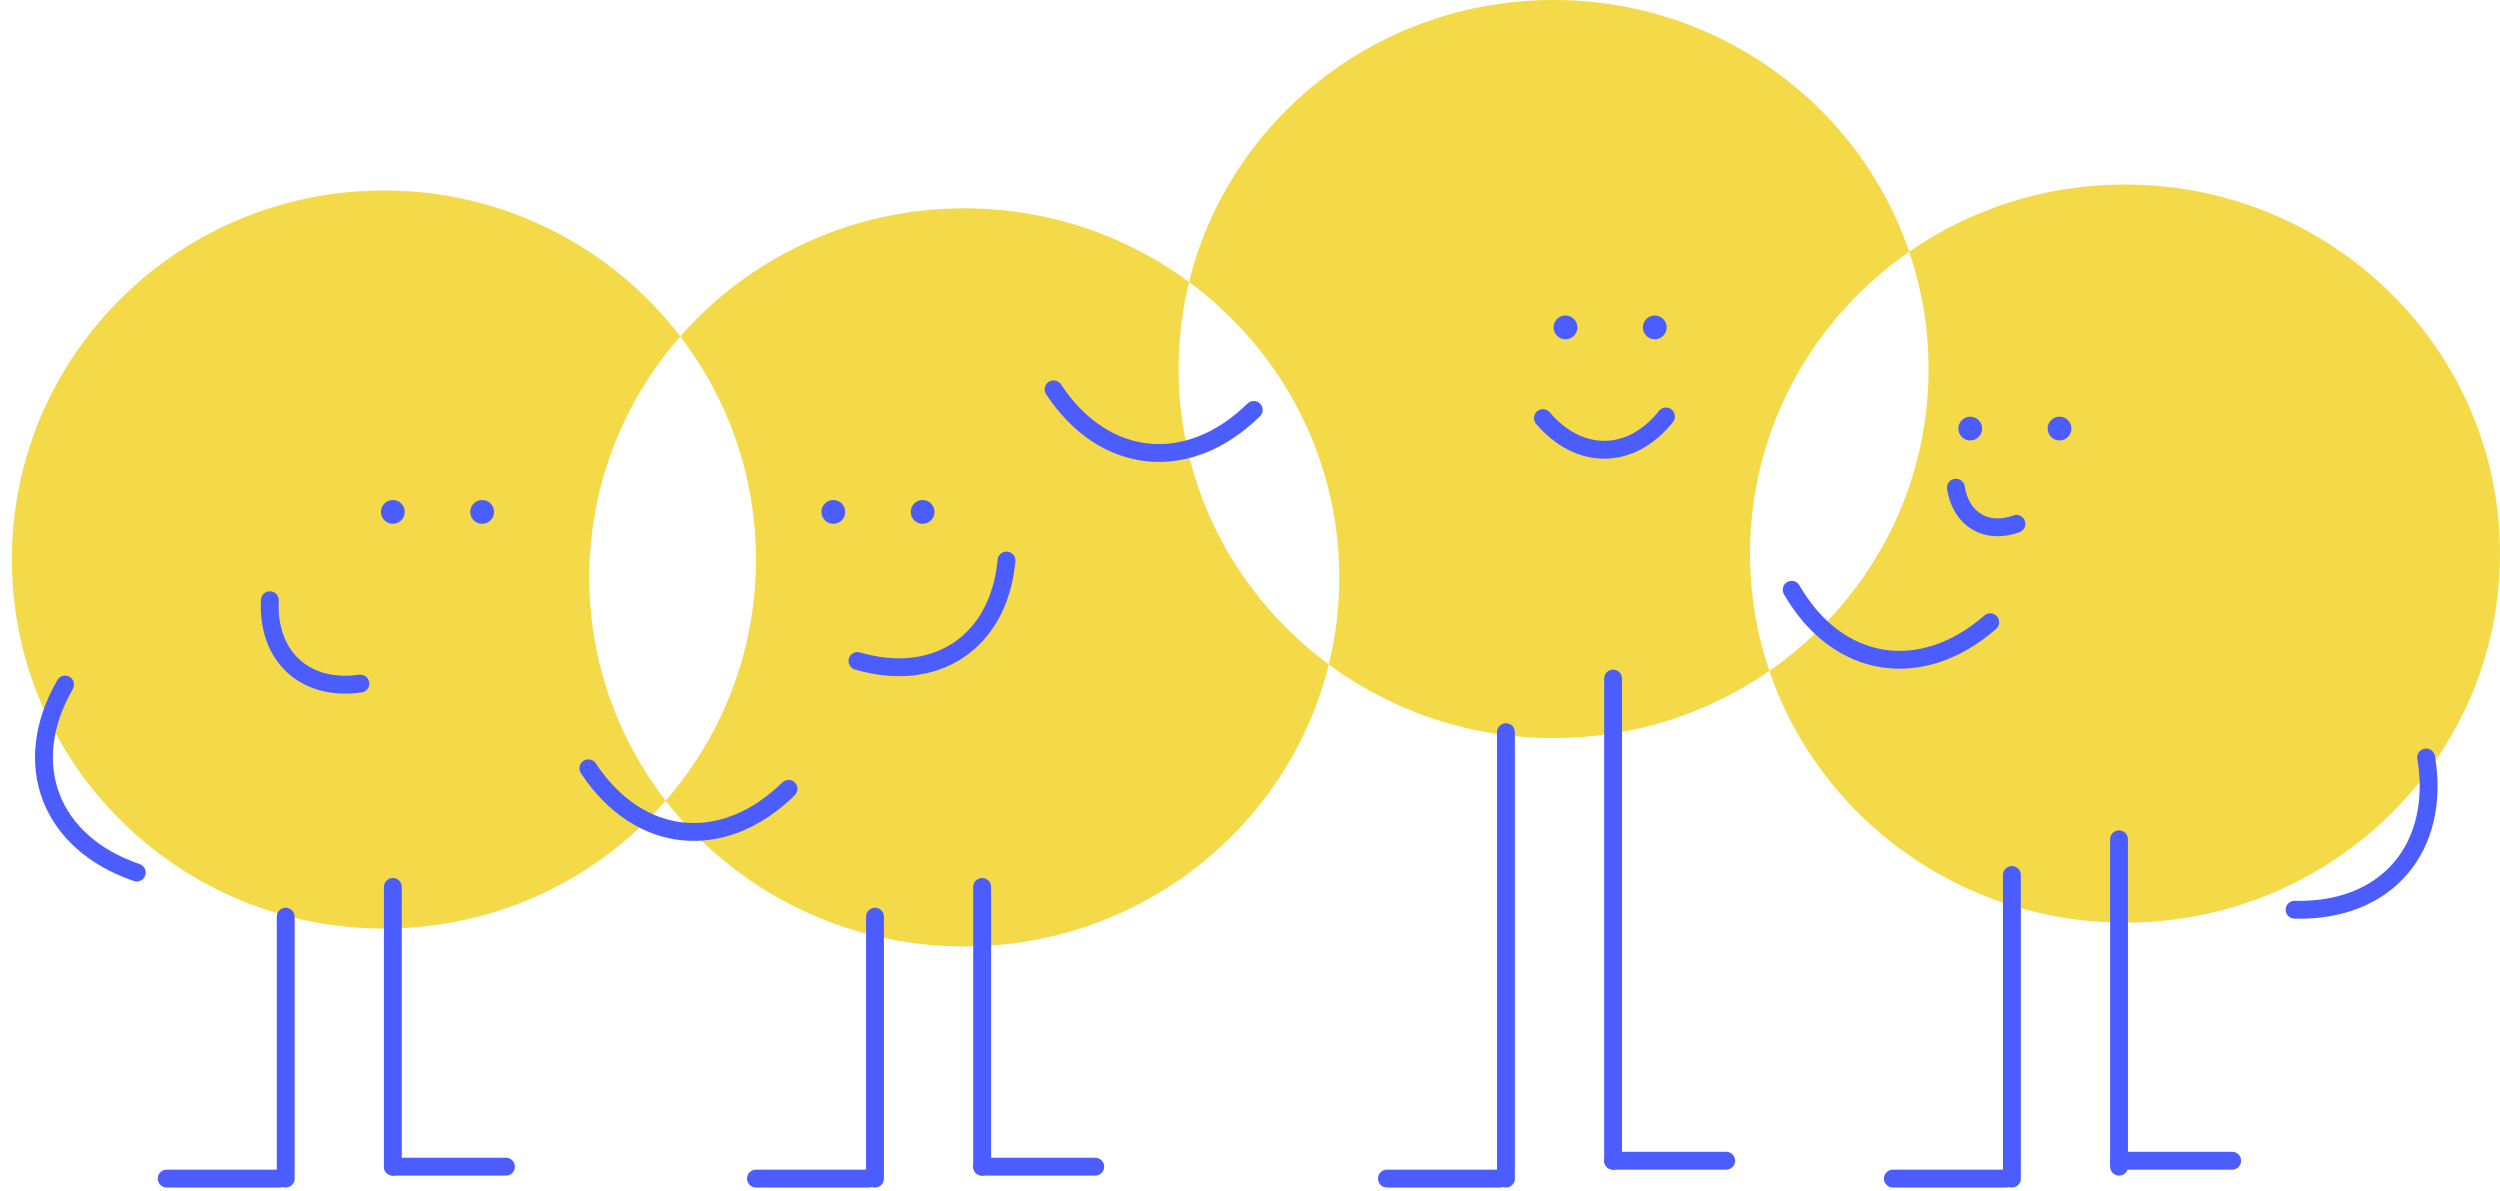
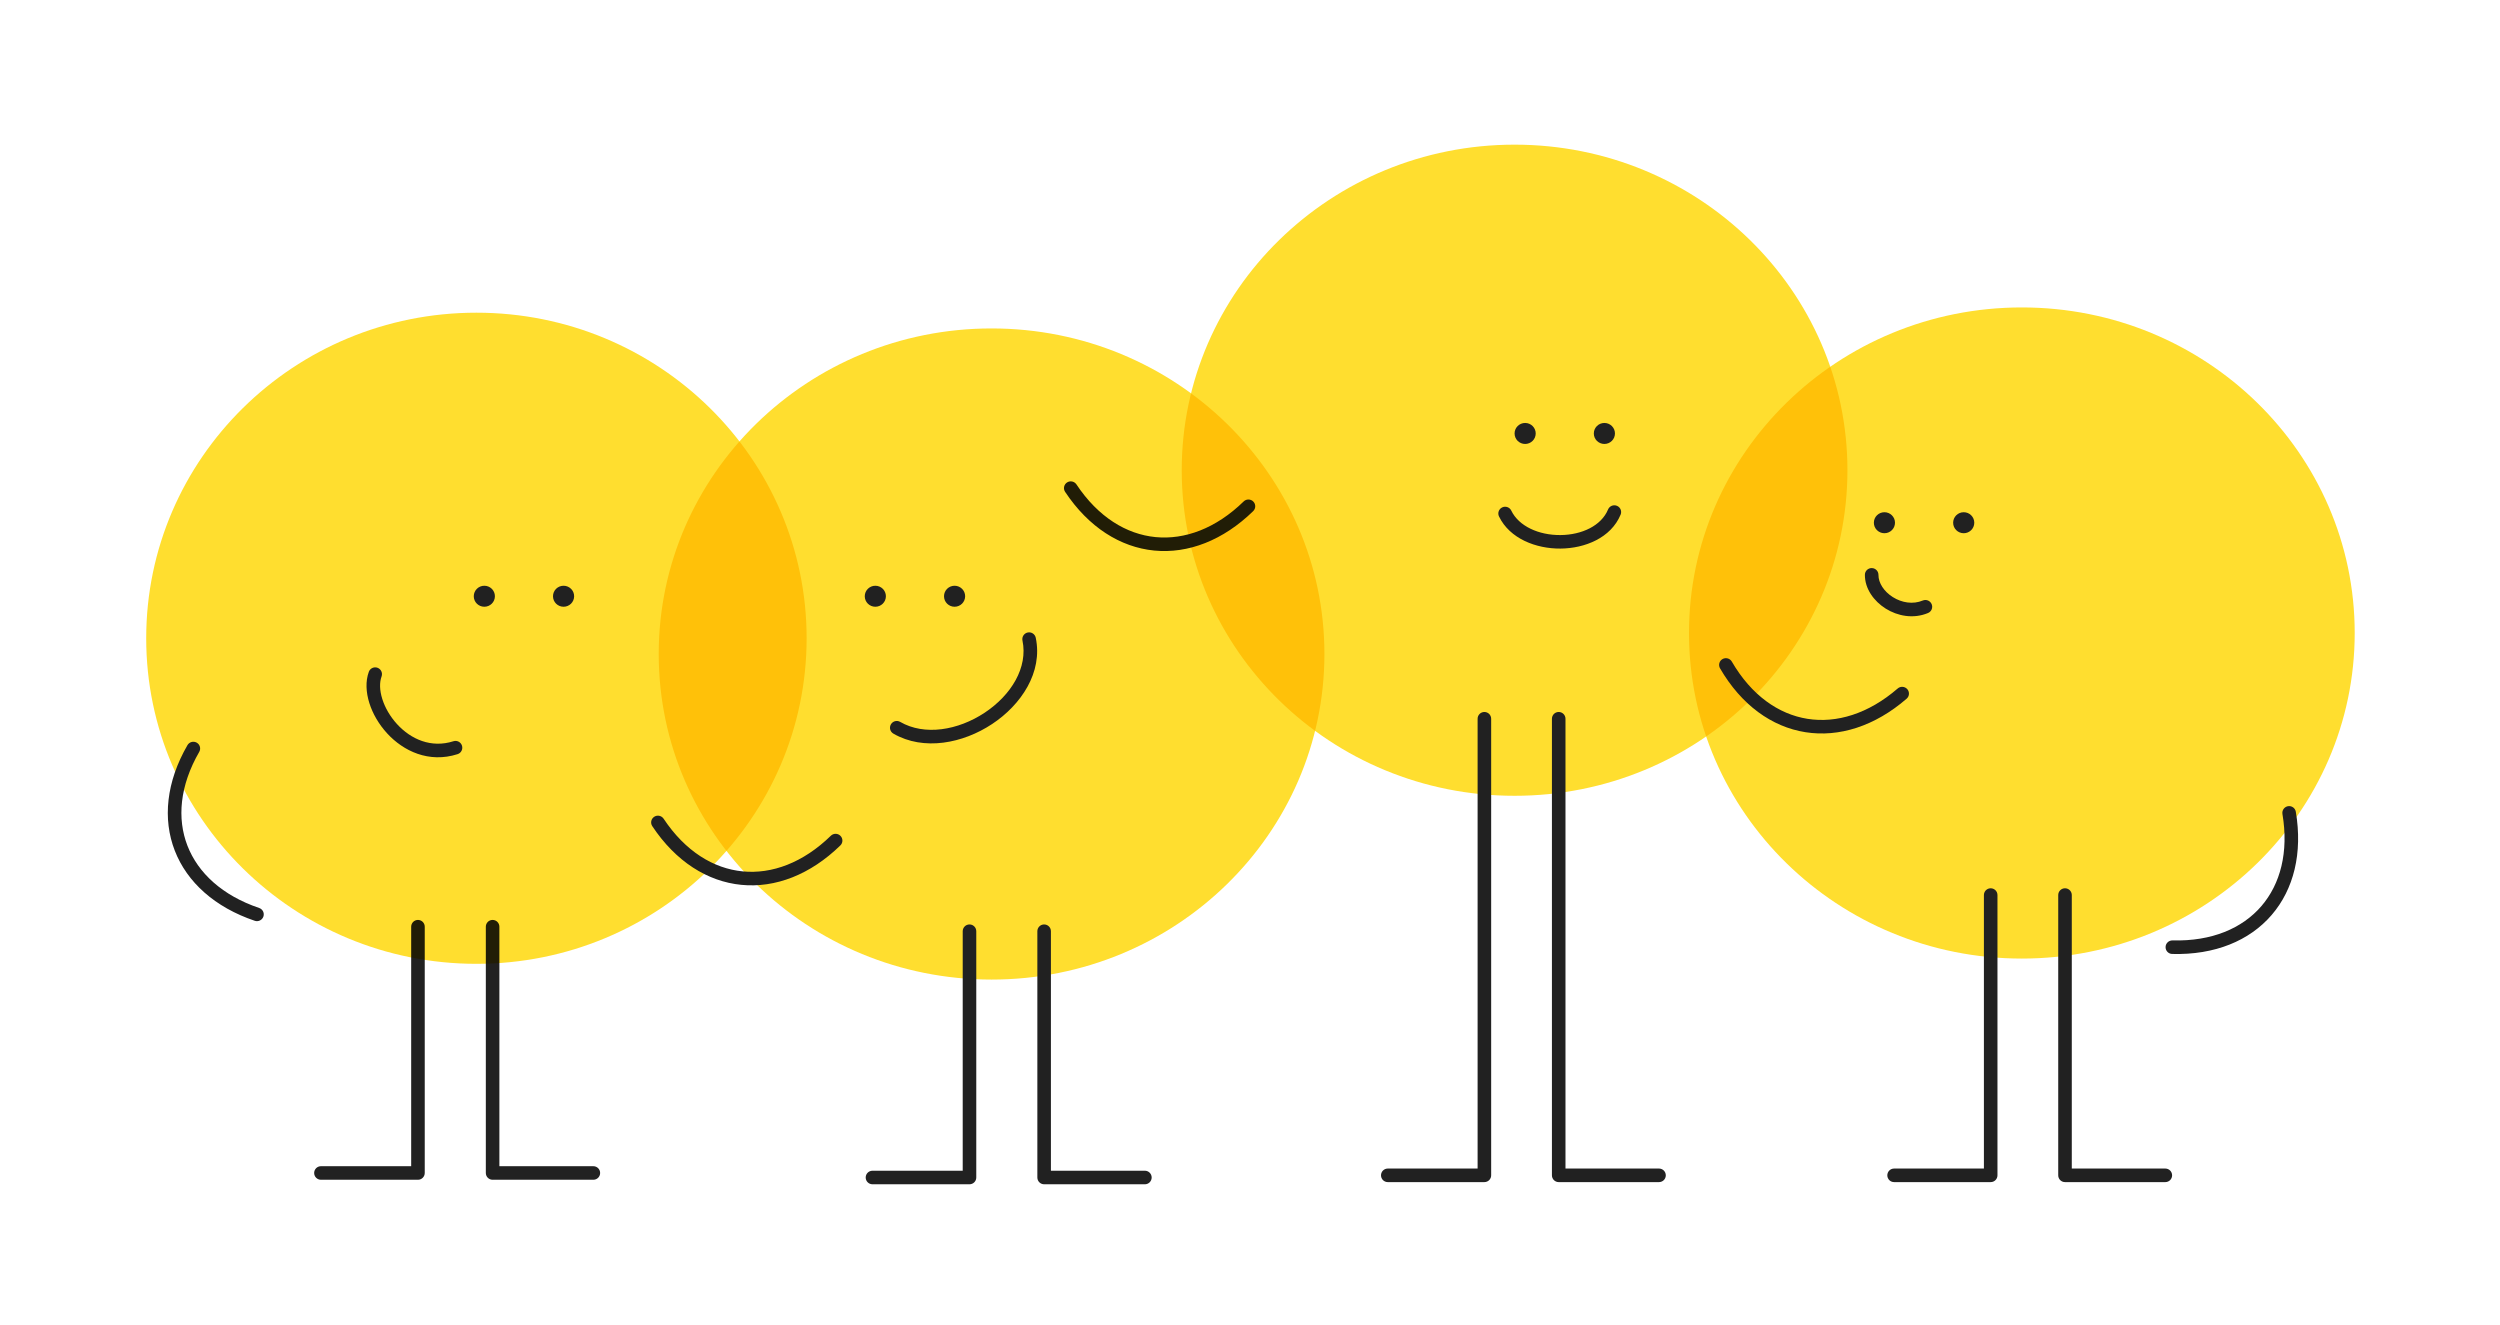
- <svg xmlns="http://www.w3.org/2000/svg" width="420" height="200" viewBox="0 0 420 200" fill="none">
-   <path fill-rule="evenodd" clip-rule="evenodd" d="M261 0C288.791 0 312.379 17.709 320.749 42.286C304.569 53.508 294 72.04 294 93C294 99.892 295.143 106.521 297.251 112.714C287 119.824 274.495 124 261 124C246.833 124 233.759 119.398 223.236 111.631C224.389 106.94 225 102.04 225 97C225 76.7 215.087 58.679 199.764 47.369C206.446 20.188 231.327 0 261 0ZM114.286 56.513C125.839 43.339 142.93 35 162 35C176.167 35 189.241 39.602 199.764 47.369C198.611 52.06 198 56.96 198 62C198 82.3 207.913 100.321 223.236 111.631C216.554 138.812 191.673 159 162 159C141.525 159 123.332 149.388 111.825 134.499C121.281 123.635 127 109.48 127 94C127 79.913 122.264 66.924 114.286 56.513ZM114.286 56.513C104.76 67.376 99 81.526 99 97C99 111.092 103.777 124.086 111.825 134.499C100.364 147.666 83.413 156 64.5 156C29.982 156 2 128.242 2 94C2 59.758 29.982 32 64.5 32C84.817 32 102.871 41.617 114.286 56.513ZM297.251 112.714C305.621 137.291 329.209 155 357 155C391.794 155 420 127.242 420 93C420 58.758 391.794 31 357 31C343.505 31 331 35.176 320.749 42.286C322.857 48.479 324 55.108 324 62C324 82.96 313.431 101.492 297.251 112.714Z" fill="#F4D949" />
-   <path d="M66 149V196" stroke="#4B5DFF" stroke-width="3" stroke-linecap="round" />
-   <path d="M165 149V196" stroke="#4B5DFF" stroke-width="3" stroke-linecap="round" />
-   <path d="M271 114V195" stroke="#4B5DFF" stroke-width="3" stroke-linecap="round" />
-   <path d="M66 196H85" stroke="#4B5DFF" stroke-width="3" stroke-linecap="round" />
-   <path d="M356 141V196" stroke="#4B5DFF" stroke-width="3" stroke-linecap="round" />
-   <path d="M271 195H290" stroke="#4B5DFF" stroke-width="3" stroke-linecap="round" />
-   <path d="M165 196H184" stroke="#4B5DFF" stroke-width="3" stroke-linecap="round" />
-   <path d="M48 154V198" stroke="#4B5DFF" stroke-width="3" stroke-linecap="round" />
-   <path d="M356 195H375" stroke="#4B5DFF" stroke-width="3" stroke-linecap="round" />
-   <path d="M253 123V198" stroke="#4B5DFF" stroke-width="3" stroke-linecap="round" />
-   <path d="M28 198H47" stroke="#4B5DFF" stroke-width="3" stroke-linecap="round" />
-   <path d="M147 154V198" stroke="#4B5DFF" stroke-width="3" stroke-linecap="round" />
-   <path d="M338 147V198" stroke="#4B5DFF" stroke-width="3" stroke-linecap="round" />
-   <path d="M45.339 100.834C44.851 110.196 51.156 116.17 60.543 114.842" stroke="#4B5DFF" stroke-width="3" stroke-linecap="round" />
-   <path d="M233 198H252" stroke="#4B5DFF" stroke-width="3" stroke-linecap="round" />
-   <path d="M127 198H146" stroke="#4B5DFF" stroke-width="3" stroke-linecap="round" />
-   <path d="M22.974 146.586C8.463 141.647 3.217 128.447 10.931 115" stroke="#4B5DFF" stroke-width="3" stroke-linecap="round" />
-   <path d="M132.474 132.53C121.535 143.267 107.386 142.013 98.847 129.075" stroke="#4B5DFF" stroke-width="3" stroke-linecap="round" />
-   <path d="M318 198H337" stroke="#4B5DFF" stroke-width="3" stroke-linecap="round" />
-   <path d="M259.213 70.241C265.292 77.376 273.978 77.383 279.884 69.967" stroke="#4B5DFF" stroke-width="3" stroke-linecap="round" />
-   <path d="M328.592 81.926C329.414 87.234 333.65 89.848 338.761 88.004" stroke="#4B5DFF" stroke-width="3" stroke-linecap="round" />
-   <path d="M144.048 111.044C157.189 114.901 167.812 107.958 169.096 94.167" stroke="#4B5DFF" stroke-width="3" stroke-linecap="round" />
-   <circle cx="66" cy="86" r="2" fill="#4B5DFF" />
-   <path d="M210.627 68.866C199.687 79.603 185.538 78.35 177 65.411" stroke="#4B5DFF" stroke-width="3" stroke-linecap="round" />
-   <path d="M334.359 104.538C322.798 114.603 308.749 112.507 300.998 99.082" stroke="#4B5DFF" stroke-width="3" stroke-linecap="round" />
-   <path d="M407.59 127.256C410.119 142.374 400.984 153.25 385.487 152.833" stroke="#4B5DFF" stroke-width="3" stroke-linecap="round" />
-   <circle cx="81" cy="86" r="2" fill="#4B5DFF" />
-   <circle cx="140" cy="86" r="2" fill="#4B5DFF" />
-   <circle cx="263" cy="55" r="2" fill="#4B5DFF" />
-   <circle cx="331" cy="72" r="2" fill="#4B5DFF" />
-   <circle cx="278" cy="55" r="2" fill="#4B5DFF" />
-   <circle cx="155" cy="86" r="2" fill="#4B5DFF" />
-   <circle cx="346" cy="72" r="2" fill="#4B5DFF" />
+ <svg xmlns="http://www.w3.org/2000/svg" width="453" height="240" viewBox="0 0 453 240" fill="none">
+   <g style="mix-blend-mode:multiply">
+     <ellipse rx="60.313" ry="58.993" transform="matrix(1 0 0 -1 366.36 114.7)" fill="#FFDE2F" />
+   </g>
+   <path fill-rule="evenodd" clip-rule="evenodd" d="M350.016 109.471C350.281 110.096 349.988 110.815 349.362 111.077C346.695 112.195 343.829 111.625 341.682 110.275C339.56 108.941 337.896 106.681 337.918 104.148C337.924 103.471 338.479 102.928 339.159 102.935C339.838 102.943 340.384 103.499 340.378 104.177C340.366 105.605 341.347 107.167 342.99 108.2C344.607 109.217 346.626 109.559 348.403 108.814C349.029 108.552 349.751 108.846 350.016 109.471Z" fill="#212121" />
+   <path fill-rule="evenodd" clip-rule="evenodd" d="M392.402 171.597C392.384 172.276 392.919 172.84 393.597 172.858C401.312 173.065 407.589 170.473 411.612 165.807C415.633 161.144 417.261 154.57 416.002 147.089C415.889 146.42 415.255 145.969 414.586 146.082C413.917 146.195 413.466 146.829 413.578 147.498C414.741 154.401 413.207 160.195 409.751 164.203C406.297 168.209 400.785 170.592 393.664 170.402C392.985 170.384 392.42 170.919 392.402 171.597Z" fill="#212121" />
+   <ellipse cx="341.458" cy="94.718" rx="1.915" ry="1.903" fill="#212121" />
+   <ellipse cx="355.825" cy="94.718" rx="1.915" ry="1.903" fill="#212121" />
+   <path fill-rule="evenodd" clip-rule="evenodd" d="M360.713 160.956C361.391 160.956 361.941 161.506 361.941 162.184V212.969C361.941 213.648 361.391 214.198 360.713 214.198H343.209C342.531 214.198 341.98 213.648 341.98 212.969C341.98 212.291 342.531 211.741 343.209 211.741H359.484V162.184C359.484 161.506 360.034 160.956 360.713 160.956ZM374.179 160.956C374.858 160.956 375.408 161.506 375.408 162.184V211.741H392.356C393.034 211.741 393.585 212.291 393.585 212.969C393.585 213.648 393.034 214.198 392.356 214.198H374.179C373.5 214.198 372.95 213.648 372.95 212.969V162.184C372.95 161.506 373.5 160.956 374.179 160.956Z" fill="#212121" />
+   <g style="mix-blend-mode:multiply">
+     <ellipse rx="60.313" ry="58.993" transform="matrix(1 0 0 -1 274.442 85.2046)" fill="#FFDE2F" />
+   </g>
+   <path fill-rule="evenodd" clip-rule="evenodd" d="M312.118 119.425C311.529 119.762 311.328 120.512 311.669 121.099C315.53 127.746 321.041 131.708 327.146 132.675C333.246 133.641 339.729 131.582 345.482 126.605C345.995 126.162 346.048 125.387 345.601 124.876C345.154 124.364 344.376 124.309 343.864 124.753C338.548 129.352 332.773 131.085 327.526 130.254C322.284 129.424 317.36 126.002 313.801 119.875C313.46 119.289 312.706 119.087 312.118 119.425Z" fill="#212121" />
+   <path fill-rule="evenodd" clip-rule="evenodd" d="M292.987 91.651C293.616 91.907 293.916 92.623 293.657 93.249C291.91 97.469 287.179 99.368 282.764 99.403C278.349 99.437 273.562 97.617 271.617 93.575C271.323 92.965 271.583 92.233 272.197 91.94C272.811 91.648 273.547 91.905 273.84 92.515C275.209 95.36 278.837 96.983 282.748 96.953C286.66 96.922 290.166 95.247 291.378 92.319C291.638 91.693 292.358 91.394 292.987 91.651Z" fill="#212121" />
+   <path fill-rule="evenodd" clip-rule="evenodd" d="M193.345 87.425C192.777 87.797 192.622 88.558 192.997 89.123C197.251 95.529 202.989 99.157 209.141 99.76C215.288 100.362 221.637 97.922 227.081 92.612C227.566 92.139 227.573 91.363 227.096 90.879C226.619 90.395 225.839 90.387 225.354 90.86C220.324 95.766 214.664 97.839 209.377 97.321C204.095 96.803 198.973 93.68 195.052 87.775C194.676 87.21 193.912 87.053 193.345 87.425Z" fill="#212121" />
+   <ellipse cx="276.356" cy="78.543" rx="1.915" ry="1.903" fill="#212121" />
+   <ellipse cx="290.715" cy="78.543" rx="1.915" ry="1.903" fill="#212121" />
+   <path fill-rule="evenodd" clip-rule="evenodd" d="M268.971 129.01C269.649 129.01 270.199 129.561 270.199 130.239V212.97C270.199 213.648 269.649 214.198 268.971 214.198H251.467C250.788 214.198 250.238 213.648 250.238 212.97C250.238 212.291 250.788 211.741 251.467 211.741H267.742V130.239C267.742 129.561 268.292 129.01 268.971 129.01ZM282.437 129.01C283.115 129.01 283.666 129.561 283.666 130.239V211.741H300.614C301.292 211.741 301.842 212.291 301.842 212.97C301.842 213.648 301.292 214.198 300.614 214.198H282.437C281.758 214.198 281.208 213.648 281.208 212.97V130.239C281.208 129.561 281.758 129.01 282.437 129.01Z" fill="#212121" />
+   <g style="mix-blend-mode:multiply">
+     <ellipse rx="60.313" ry="58.993" transform="matrix(1 0 0 -1 179.672 118.506)" fill="#FFDE2F" />
+   </g>
+   <path fill-rule="evenodd" clip-rule="evenodd" d="M175.672 167.509C176.35 167.509 176.901 168.059 176.901 168.737V213.363C176.901 214.042 176.35 214.592 175.672 214.592H158.092C157.413 214.592 156.863 214.042 156.863 213.363C156.863 212.685 157.413 212.135 158.092 212.135H174.443V168.737C174.443 168.059 174.993 167.509 175.672 167.509ZM189.197 167.509C189.875 167.509 190.426 168.059 190.426 168.737V212.135H207.453C208.132 212.135 208.682 212.685 208.682 213.363C208.682 214.042 208.132 214.592 207.453 214.592H189.197C188.518 214.592 187.968 214.042 187.968 213.363V168.737C187.968 168.059 188.518 167.509 189.197 167.509Z" fill="#212121" />
+   <path fill-rule="evenodd" clip-rule="evenodd" d="M186.222 114.608C186.886 114.468 187.538 114.893 187.677 115.557C188.991 121.826 185.029 127.716 179.764 131.199C174.494 134.687 167.396 136.121 161.878 132.932C161.291 132.593 161.091 131.841 161.431 131.254C161.771 130.666 162.523 130.465 163.11 130.805C167.529 133.359 173.589 132.34 178.41 129.151C183.236 125.957 186.295 120.947 185.271 116.063C185.132 115.399 185.558 114.748 186.222 114.608Z" fill="#212121" />
+   <ellipse cx="158.61" cy="108.04" rx="1.915" ry="1.903" fill="#212121" />
+   <ellipse cx="172.969" cy="108.04" rx="1.915" ry="1.903" fill="#212121" />
+   <path fill-rule="evenodd" clip-rule="evenodd" d="M75.734 166.69C76.413 166.69 76.963 167.24 76.963 167.919V212.545C76.963 213.223 76.413 213.773 75.734 213.773H58.154C57.476 213.773 56.926 213.223 56.926 212.545C56.926 211.866 57.476 211.316 58.154 211.316H74.506V167.919C74.506 167.24 75.056 166.69 75.734 166.69ZM89.259 166.69C89.938 166.69 90.488 167.24 90.488 167.919V211.316H107.515C108.194 211.316 108.744 211.866 108.744 212.545C108.744 213.223 108.194 213.773 107.515 213.773H89.259C88.581 213.773 88.031 213.223 88.031 212.545V167.919C88.031 167.24 88.581 166.69 89.259 166.69Z" fill="#212121" />
+   <g style="mix-blend-mode:multiply">
+     <ellipse rx="59.834" ry="58.993" transform="matrix(1 0 0 -1 86.3265 115.653)" fill="#FFDE2F" />
+   </g>
+   <path fill-rule="evenodd" clip-rule="evenodd" d="M118.54 148.001C117.973 148.373 117.817 149.133 118.192 149.698C122.446 156.104 128.184 159.733 134.336 160.336C140.484 160.938 146.833 158.498 152.276 153.188C152.761 152.715 152.768 151.939 152.291 151.455C151.814 150.971 151.035 150.963 150.549 151.436C145.52 156.342 139.86 158.414 134.572 157.896C129.29 157.379 124.168 154.256 120.247 148.351C119.872 147.785 119.108 147.629 118.54 148.001Z" fill="#212121" />
+   <path fill-rule="evenodd" clip-rule="evenodd" d="M35.647 134.569C35.058 134.233 34.305 134.437 33.966 135.025C30.123 141.682 29.444 148.408 31.671 154.14C33.895 159.868 38.943 164.405 46.164 166.848C46.807 167.066 47.507 166.722 47.728 166.081C47.948 165.44 47.605 164.744 46.962 164.526C40.29 162.269 35.882 158.177 33.968 153.251C32.056 148.329 32.559 142.378 36.101 136.242C36.44 135.654 36.237 134.905 35.647 134.569Z" fill="#212121" />
+   <path fill-rule="evenodd" clip-rule="evenodd" d="M83.71 135.109C83.918 135.755 83.562 136.446 82.916 136.653C77.721 138.312 73.095 136.108 70.127 132.862C68.642 131.238 67.529 129.316 66.925 127.392C66.325 125.481 66.198 123.469 66.83 121.733C67.062 121.095 67.767 120.768 68.405 121C69.043 121.233 69.372 121.938 69.14 122.576C68.748 123.653 68.775 125.083 69.27 126.659C69.761 128.223 70.684 129.833 71.94 131.206C74.453 133.955 78.129 135.601 82.164 134.312C82.811 134.106 83.503 134.462 83.71 135.109Z" fill="#212121" />
+   <ellipse cx="87.762" cy="108.04" rx="1.915" ry="1.903" fill="#212121" />
+   <ellipse cx="102.118" cy="108.04" rx="1.915" ry="1.903" fill="#212121" />
</svg>
